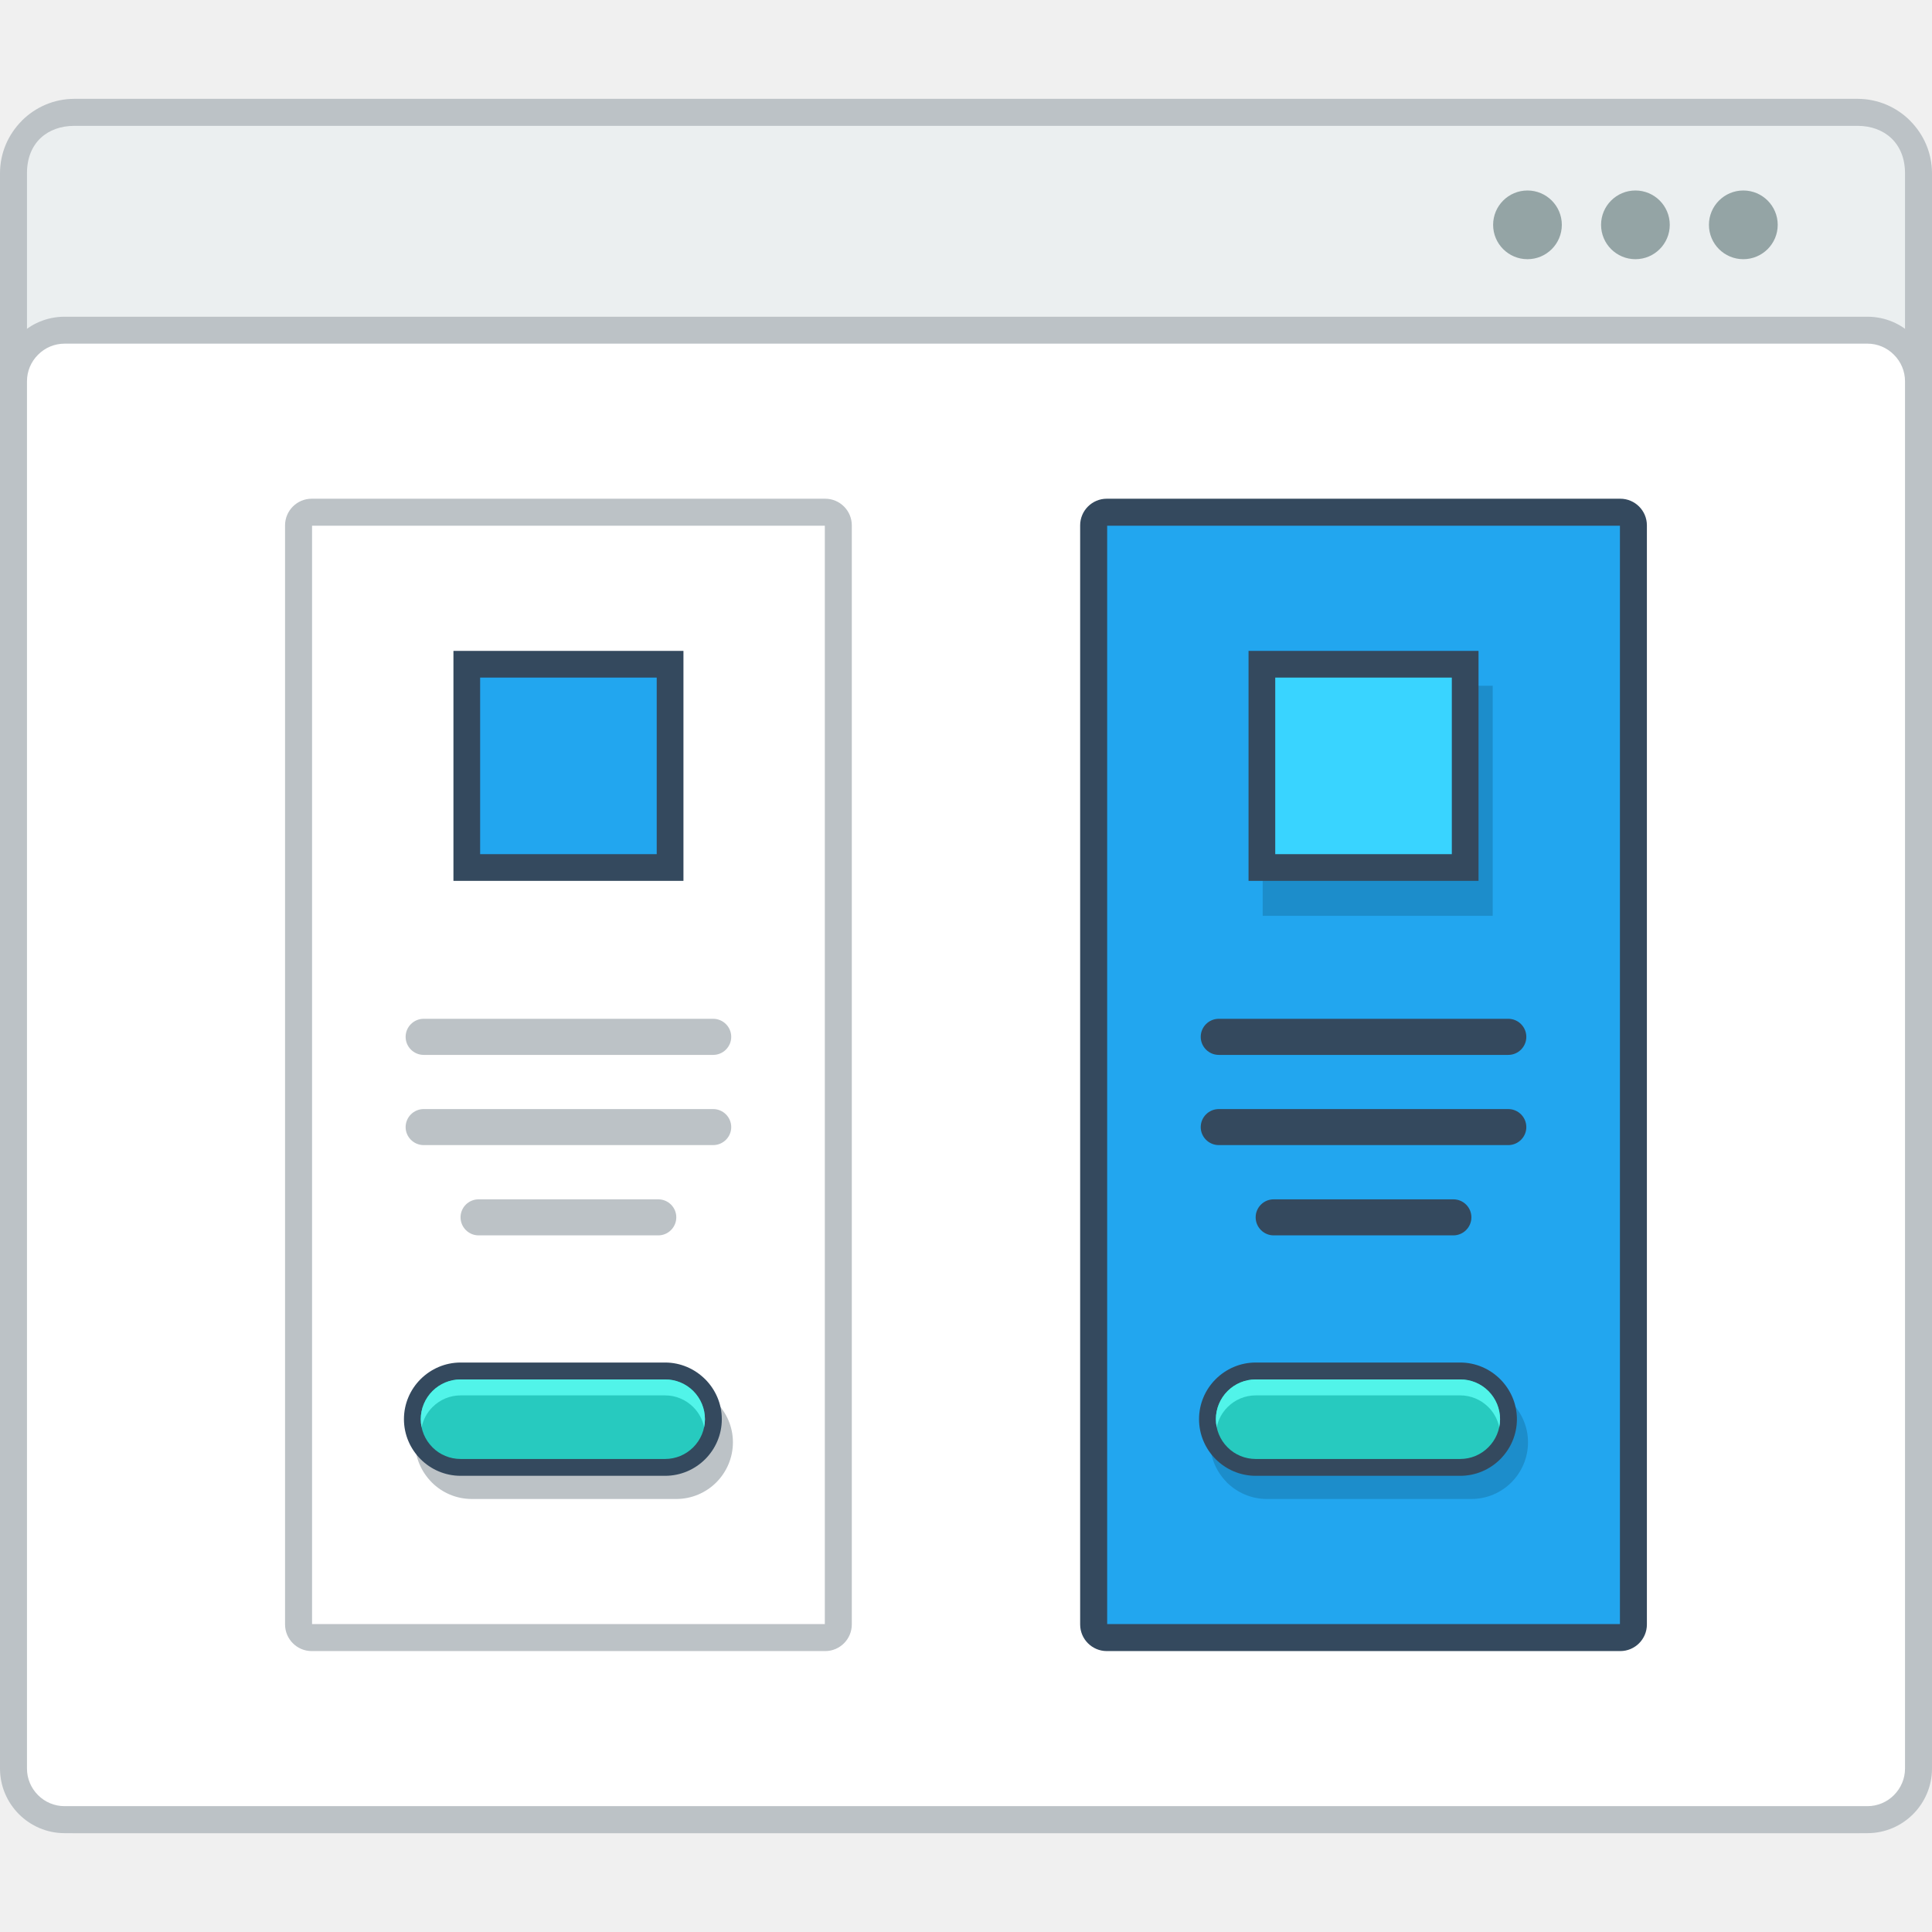
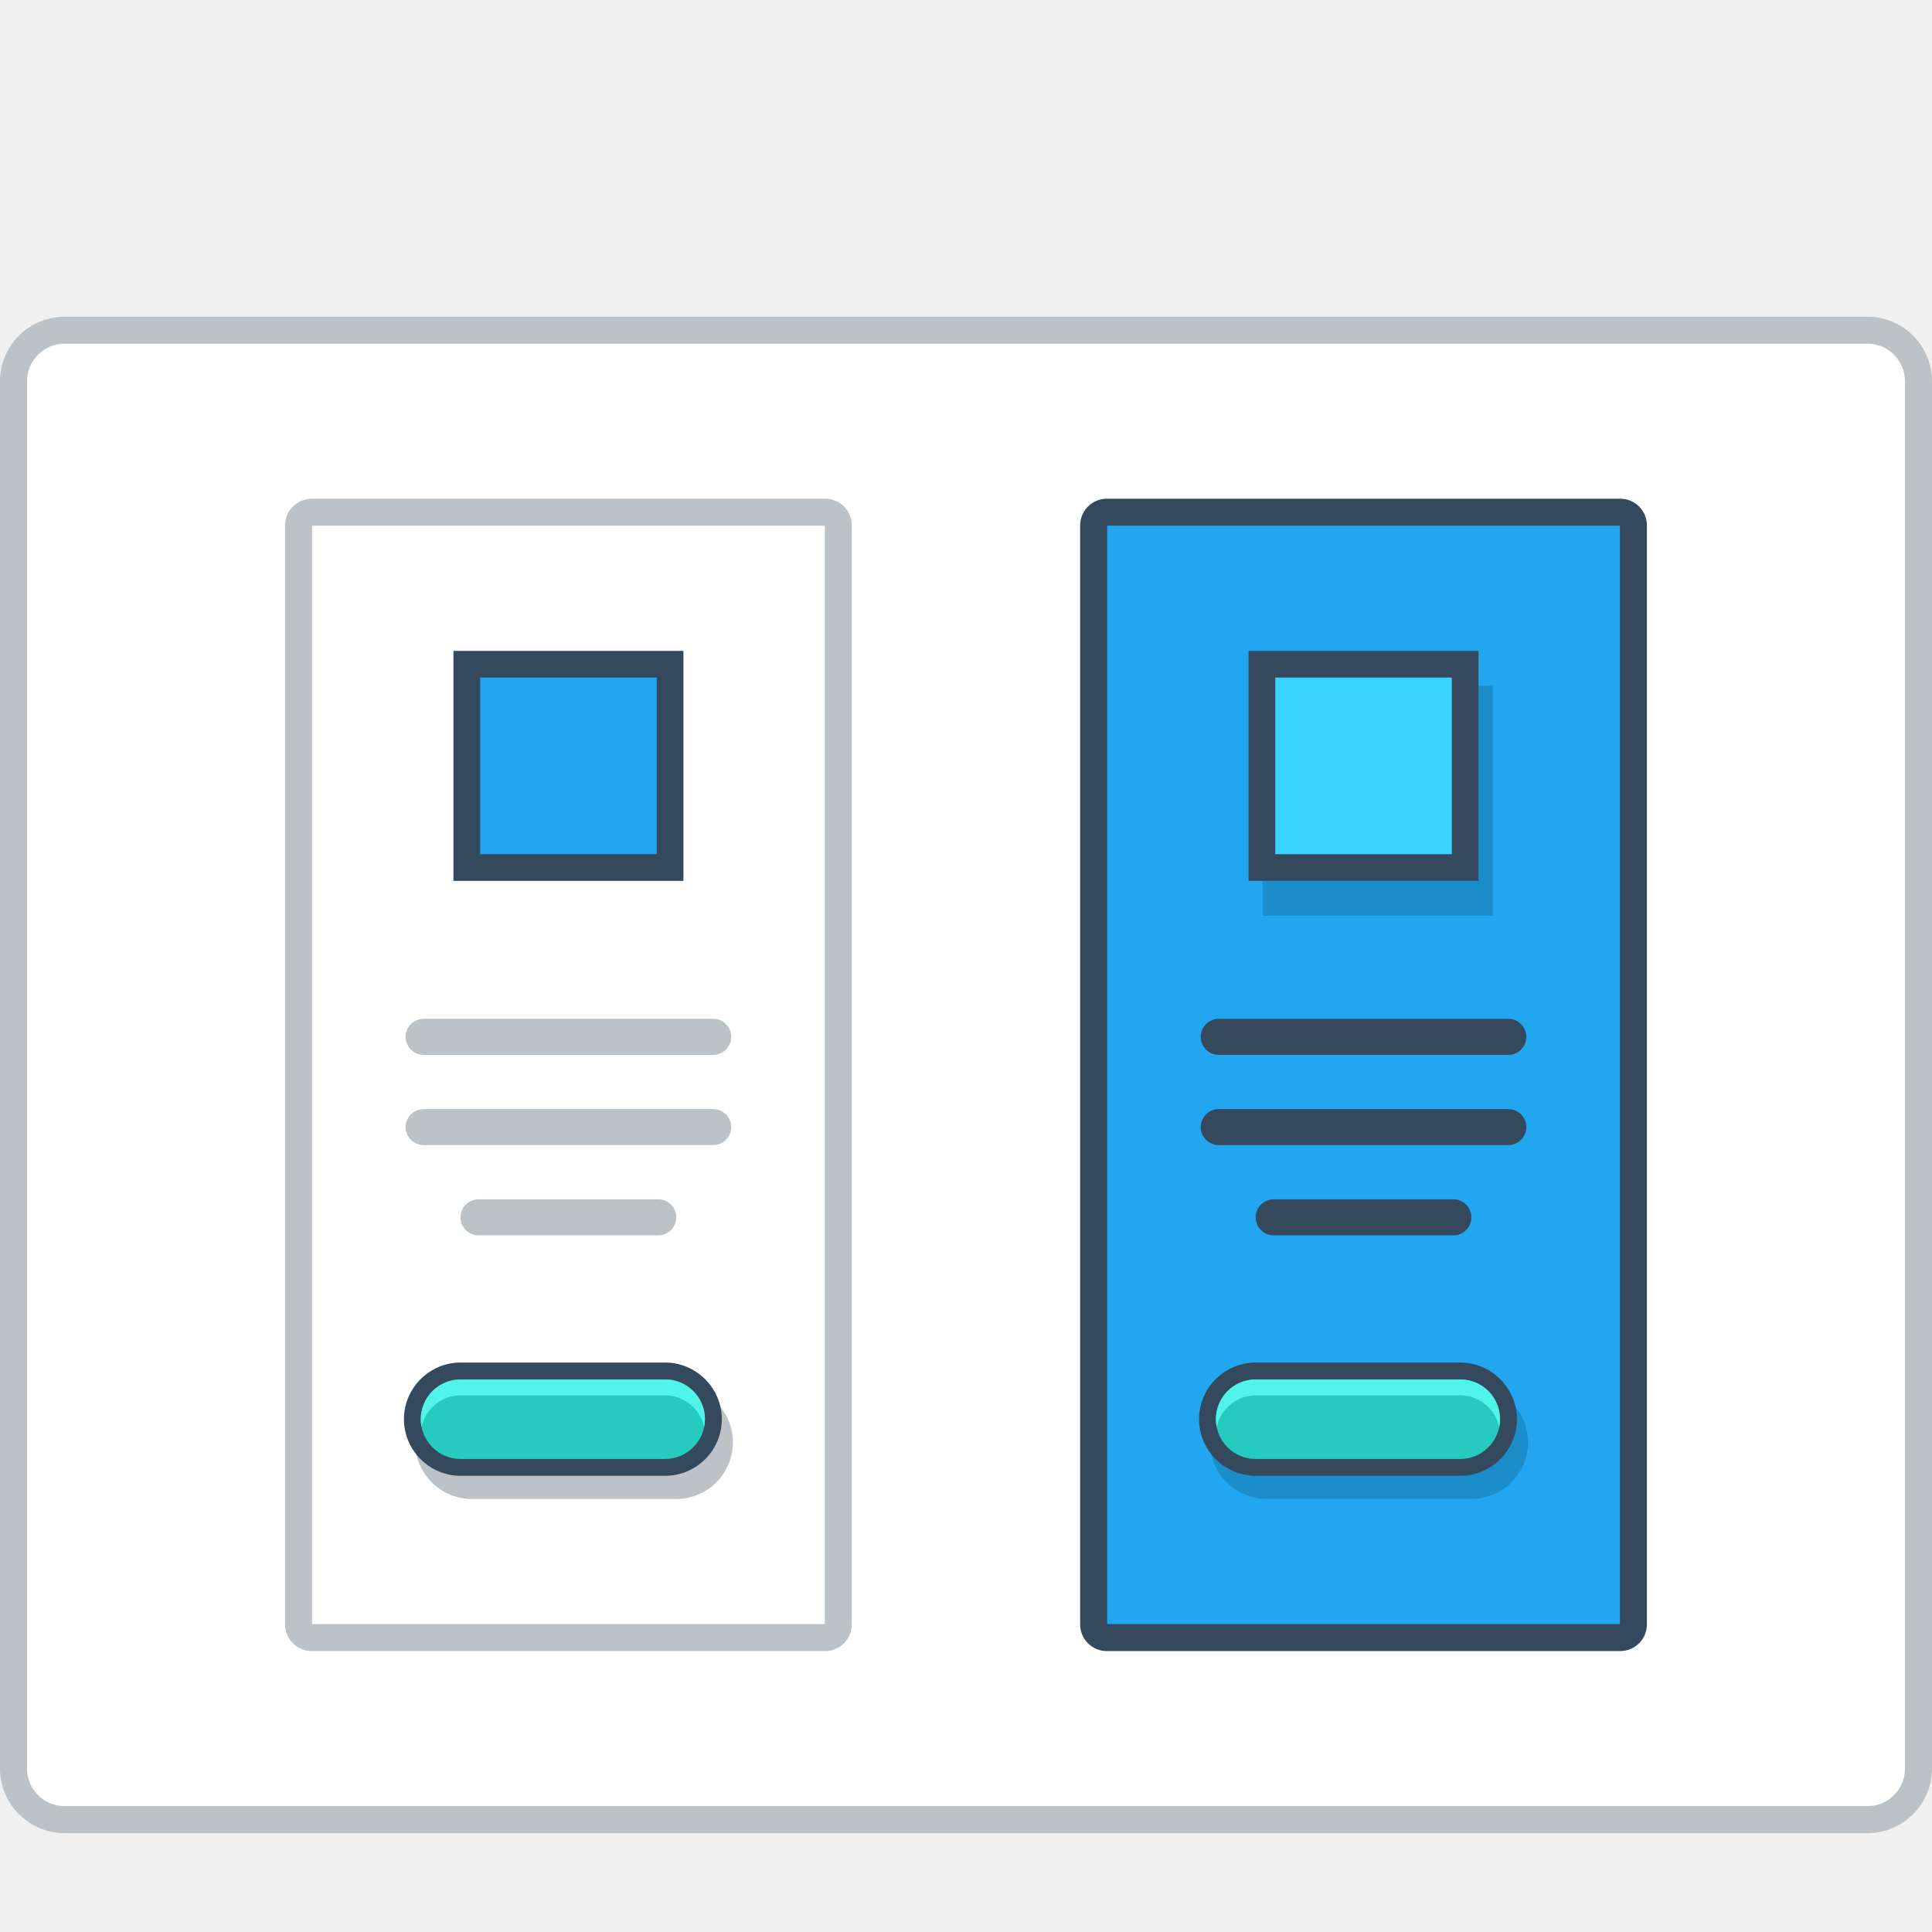
<svg xmlns="http://www.w3.org/2000/svg" version="1.0" id="Layer_1" x="0px" y="0px" width="800px" height="800px" viewBox="193.128 200.414 421.477 378.354" enable-background="new 0 0 800 800" xml:space="preserve">
  <g>
-     <path fill="#BCC2C6" d="M209.353,200.414h389.021c4.472,0,8.527,1.836,11.464,4.773v0.017c2.938,2.937,4.767,6.993,4.767,11.449   v345.873c0,4.456-1.829,8.512-4.767,11.449v0.017c-2.937,2.938-6.992,4.774-11.464,4.774H209.353   c-4.475,0-8.529-1.837-11.467-4.774v-0.017c-2.938-2.938-4.758-6.993-4.758-11.449V216.653c0-4.456,1.82-8.512,4.758-11.449v-0.017   C200.823,202.25,204.878,200.414,209.353,200.414" />
-     <path fill="#EBEFF0" d="M608.719,216.653v345.873c0,6.527-4.54,10.349-10.346,10.349H209.353c-5.792,0-10.34-3.723-10.34-10.349   V216.653c0-6.759,4.563-10.347,10.34-10.347h389.021C604.163,206.307,608.719,210.028,608.719,216.653" />
    <path fill="#BCC2C6" d="M207.215,247.947h393.302c3.881,0,7.402,1.569,9.955,4.123c2.546,2.553,4.132,6.075,4.132,9.964v302.646   c0,3.873-1.586,7.395-4.132,9.948c-2.553,2.553-6.074,4.14-9.955,4.14H207.215c-3.879,0-7.401-1.587-9.955-4.14   c-2.546-2.554-4.132-6.075-4.132-9.948V262.033c0-3.889,1.586-7.411,4.132-9.964C199.813,249.516,203.336,247.947,207.215,247.947" />
    <path fill-rule="evenodd" clip-rule="evenodd" fill="#FFFFFF" d="M207.215,253.822c-2.186,0-4.257,0.867-5.79,2.42   c-1.546,1.535-2.412,3.605-2.412,5.792v302.646c0,2.171,0.866,4.24,2.412,5.792c1.533,1.536,3.604,2.404,5.79,2.404h393.302   c2.177,0,4.248-0.868,5.782-2.404c1.545-1.552,2.42-3.621,2.42-5.792V262.033c0-2.187-0.875-4.256-2.42-5.792   c-1.534-1.553-3.605-2.42-5.782-2.42H207.215z" />
-     <path fill-rule="evenodd" clip-rule="evenodd" fill="#94A4A5" d="M549.904,220.409c4.14,0,7.493,3.354,7.493,7.494   c0,4.139-3.354,7.494-7.493,7.494c-4.138,0-7.494-3.355-7.494-7.494C542.41,223.763,545.767,220.409,549.904,220.409    M573.445,220.409c4.14,0,7.501,3.354,7.501,7.494c0,4.139-3.361,7.494-7.501,7.494c-4.147,0-7.502-3.355-7.502-7.494   C565.943,223.763,569.308,220.409,573.445,220.409z M526.355,220.409c4.14,0,7.493,3.354,7.493,7.494   c0,4.139-3.354,7.494-7.493,7.494s-7.494-3.355-7.494-7.494C518.861,223.763,522.216,220.409,526.355,220.409z" />
    <path fill-rule="evenodd" clip-rule="evenodd" fill="#BCC2C6" d="M261.122,287.651h112.03c3.195,0,5.801,2.604,5.801,5.808v239.777   c0,3.205-2.605,5.809-5.801,5.809h-112.03c-3.195,0-5.807-2.604-5.807-5.809V293.459   C255.315,290.255,257.927,287.651,261.122,287.651" />
    <rect x="261.206" y="293.543" fill-rule="evenodd" clip-rule="evenodd" fill="#FFFFFF" width="111.863" height="239.61" />
    <rect x="292.048" y="320.848" fill-rule="evenodd" clip-rule="evenodd" fill="#34495E" width="50.179" height="50.169" />
    <rect x="297.873" y="326.672" fill="#22A6EF" width="38.521" height="38.52" />
    <path fill-rule="evenodd" clip-rule="evenodd" fill="#BCC2C6" d="M285.556,428.662h63.154c2.171,0,3.94-1.77,3.94-3.921l0,0   c0-2.169-1.77-3.939-3.94-3.939h-63.154c-2.169,0-3.938,1.771-3.938,3.939l0,0C281.618,426.893,283.387,428.662,285.556,428.662" />
    <path fill-rule="evenodd" clip-rule="evenodd" fill="#BCC2C6" d="M297.532,448.356h39.204c2.161,0,3.93-1.769,3.93-3.938l0,0   c0-2.172-1.769-3.924-3.93-3.924h-39.204c-2.162,0-3.932,1.752-3.932,3.924l0,0C293.601,446.588,295.37,448.356,297.532,448.356" />
    <path fill-rule="evenodd" clip-rule="evenodd" fill="#BCC2C6" d="M285.556,408.985h63.154c2.171,0,3.94-1.769,3.94-3.938   s-1.77-3.938-3.94-3.938h-63.154c-2.169,0-3.938,1.769-3.938,3.938S283.387,408.985,285.556,408.985" />
    <path fill="#BCC2C6" d="M340.658,487.257h-44.62c-1.72,0-3.28,0.7-4.406,1.834c-1.135,1.137-1.836,2.705-1.836,4.407   c0,1.736,0.691,3.287,1.819,4.407l0.017,0.016c1.118,1.135,2.687,1.837,4.406,1.837h44.62c1.711,0,3.28-0.718,4.415-1.853   c1.135-1.12,1.835-2.687,1.835-4.407c0-1.719-0.7-3.271-1.835-4.407C343.938,487.957,342.385,487.257,340.658,487.257    M296.038,481.151h44.62c3.396,0,6.483,1.385,8.72,3.619l0.019,0.016c2.235,2.235,3.621,5.323,3.621,8.712   c0,3.405-1.386,6.492-3.621,8.745c-2.238,2.237-5.334,3.621-8.738,3.621h-44.62c-3.388,0-6.476-1.384-8.722-3.621l-0.008-0.018l0,0   c-2.236-2.252-3.638-5.339-3.638-8.728s1.401-6.492,3.638-8.728C289.546,482.536,292.634,481.151,296.038,481.151z" />
    <path fill="#34495E" d="M293.609,476.096h44.62c3.405,0,6.484,1.402,8.729,3.638h0.008c2.236,2.253,3.631,5.319,3.631,8.725   c0,3.403-1.395,6.492-3.631,8.729c-2.244,2.235-5.331,3.621-8.736,3.621h-44.62c-3.388,0-6.476-1.386-8.721-3.621l0,0l-0.017-0.017   c-2.235-2.238-3.621-5.325-3.621-8.713c0-3.405,1.386-6.488,3.621-8.725C287.117,477.498,290.204,476.096,293.609,476.096" />
    <path fill="#27CABF" d="M338.229,479.783c2.303,0,4.507,0.9,6.142,2.537c1.627,1.632,2.545,3.835,2.545,6.138   s-0.926,4.506-2.545,6.125c-1.635,1.636-3.829,2.554-6.142,2.554h-44.62c-2.304,0-4.497-0.902-6.133-2.536l-0.009-0.018   c-1.628-1.619-2.546-3.822-2.546-6.125s0.927-4.506,2.555-6.138c1.636-1.619,3.821-2.537,6.133-2.537H338.229z" />
    <path fill="#51F4E9" d="M338.229,479.783c2.303,0,4.507,0.9,6.142,2.537c1.627,1.632,2.545,3.835,2.545,6.138   c0,0.585-0.059,1.168-0.175,1.735c-0.343-1.635-1.161-3.172-2.37-4.373c-1.635-1.636-3.839-2.555-6.142-2.555h-44.62   c-2.312,0-4.497,0.919-6.133,2.555c-1.211,1.201-2.028,2.738-2.37,4.389c-0.118-0.566-0.185-1.166-0.185-1.751   c0-2.303,0.927-4.506,2.555-6.138c1.636-1.619,3.821-2.537,6.133-2.537H338.229z" />
    <path fill-rule="evenodd" clip-rule="evenodd" fill="#34495E" d="M434.579,287.651h112.021c3.204,0,5.807,2.604,5.807,5.808   v239.777c0,3.205-2.603,5.809-5.807,5.809H434.579c-3.203,0-5.809-2.604-5.809-5.809V293.459   C428.771,290.255,431.376,287.651,434.579,287.651" />
    <rect x="434.662" y="293.543" fill-rule="evenodd" clip-rule="evenodd" fill="#22A6EF" width="111.863" height="239.61" />
    <rect x="468.593" y="328.458" fill-rule="evenodd" clip-rule="evenodd" fill="#1C8DCB" width="50.178" height="50.187" />
    <rect x="465.505" y="320.848" fill-rule="evenodd" clip-rule="evenodd" fill="#34495E" width="50.17" height="50.169" />
    <rect x="471.33" y="326.672" fill="#39D4FF" width="38.521" height="38.52" />
    <path fill-rule="evenodd" clip-rule="evenodd" fill="#34495E" d="M459.013,428.662h63.154c2.17,0,3.938-1.77,3.938-3.921l0,0   c0-2.169-1.768-3.939-3.938-3.939h-63.154c-2.169,0-3.939,1.771-3.939,3.939l0,0C455.073,426.893,456.844,428.662,459.013,428.662" />
    <path fill-rule="evenodd" clip-rule="evenodd" fill="#34495E" d="M470.987,448.356h39.204c2.162,0,3.931-1.769,3.931-3.938l0,0   c0-2.172-1.769-3.924-3.931-3.924h-39.204c-2.161,0-3.93,1.752-3.93,3.924l0,0C467.058,446.588,468.826,448.356,470.987,448.356" />
    <path fill-rule="evenodd" clip-rule="evenodd" fill="#34495E" d="M459.013,408.985h63.154c2.17,0,3.938-1.769,3.938-3.938   s-1.768-3.938-3.938-3.938h-63.154c-2.169,0-3.939,1.769-3.939,3.938S456.844,408.985,459.013,408.985" />
    <path fill="#1C8DCB" d="M514.113,487.257h-44.62c-1.718,0-3.278,0.7-4.404,1.834c-1.136,1.137-1.837,2.705-1.837,4.407   c0,1.736,0.691,3.287,1.818,4.407l0.019,0.016c1.118,1.135,2.678,1.837,4.404,1.837h44.62c1.71,0,3.28-0.718,4.416-1.853   c1.126-1.12,1.834-2.687,1.834-4.407c0-1.719-0.7-3.271-1.834-4.407C517.394,487.957,515.832,487.257,514.113,487.257    M469.493,481.151h44.62c3.397,0,6.484,1.385,8.721,3.619l0.017,0.016c2.236,2.235,3.621,5.323,3.621,8.712   c0,3.405-1.385,6.492-3.621,8.745c-2.245,2.237-5.331,3.621-8.737,3.621h-44.62c-3.387,0-6.475-1.384-8.728-3.621v-0.018l0,0   c-2.245-2.252-3.639-5.339-3.639-8.728s1.394-6.492,3.639-8.728C463.001,482.536,466.089,481.151,469.493,481.151z" />
    <path fill="#34495E" d="M467.065,476.096h44.62c3.396,0,6.484,1.402,8.729,3.638l0,0c2.235,2.253,3.637,5.319,3.637,8.725   c0,3.403-1.401,6.492-3.637,8.729c-2.237,2.235-5.325,3.621-8.729,3.621h-44.62c-3.389,0-6.476-1.386-8.72-3.621l0,0l-0.017-0.017   c-2.237-2.238-3.623-5.325-3.623-8.713c0-3.405,1.386-6.488,3.623-8.725C460.565,477.498,463.661,476.096,467.065,476.096" />
    <path fill="#27CABF" d="M511.686,479.783c2.303,0,4.505,0.9,6.142,2.537c1.627,1.632,2.545,3.835,2.545,6.138   s-0.926,4.506-2.553,6.125c-1.629,1.636-3.822,2.554-6.134,2.554h-44.62c-2.304,0-4.506-0.902-6.133-2.536l-0.017-0.018   c-1.62-1.619-2.537-3.822-2.537-6.125s0.925-4.506,2.554-6.138c1.627-1.619,3.821-2.537,6.133-2.537H511.686z" />
    <path fill="#51F4E9" d="M511.686,479.783c2.303,0,4.505,0.9,6.142,2.537c1.627,1.632,2.545,3.835,2.545,6.138   c0,0.585-0.058,1.168-0.174,1.735c-0.351-1.635-1.161-3.172-2.371-4.373c-1.637-1.636-3.839-2.555-6.142-2.555h-44.62   c-2.312,0-4.506,0.919-6.133,2.555c-1.21,1.201-2.036,2.738-2.371,4.389c-0.116-0.566-0.183-1.166-0.183-1.751   c0-2.303,0.925-4.506,2.554-6.138c1.627-1.619,3.821-2.537,6.133-2.537H511.686z" />
  </g>
</svg>
